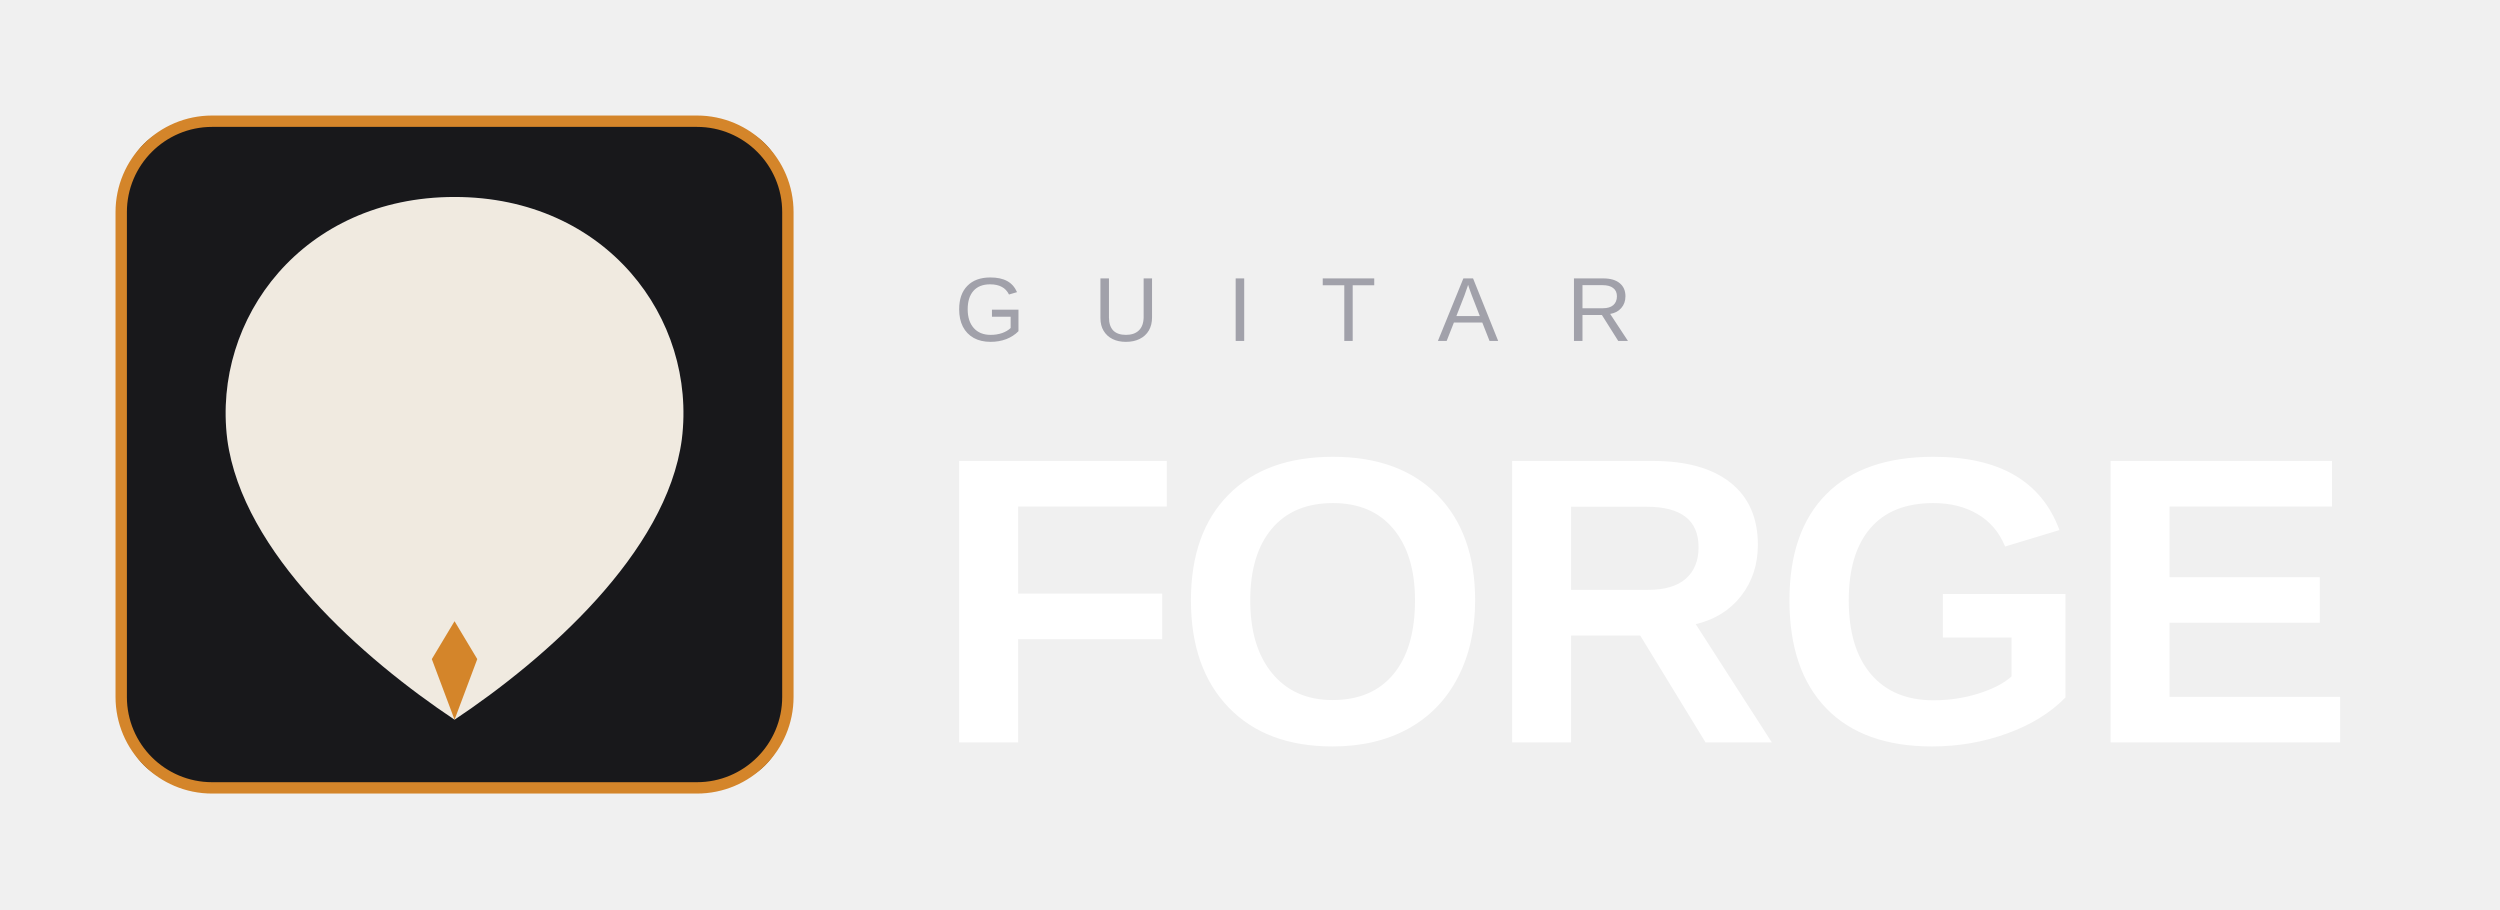
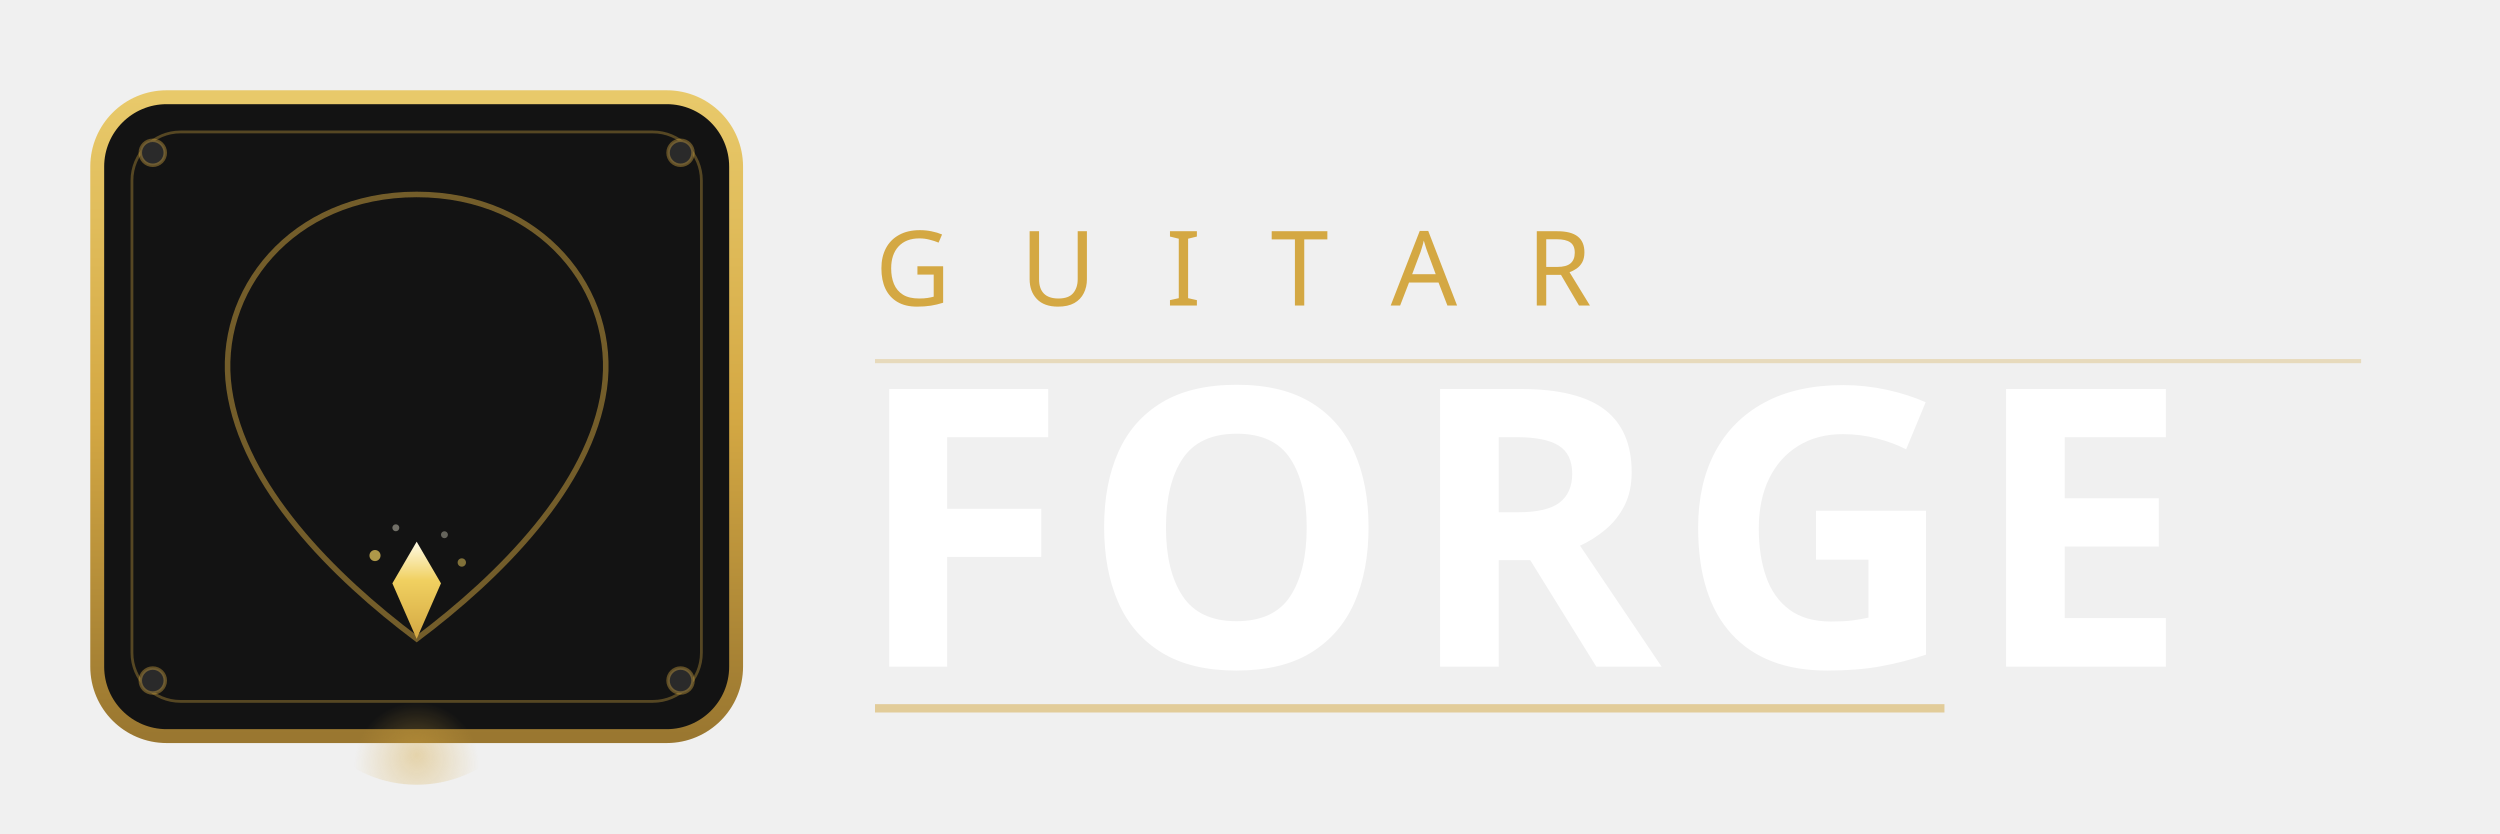
- <svg xmlns="http://www.w3.org/2000/svg" viewBox="0 0 330 120">
-   <path d="M60 26C80 26,92 42,90 58C88 73,72 87,60 95C48 87,32 73,30 58C28 42,40 26,60 26Z" fill="#F0EAE0" />
-   <path d="M60 95L57 87L60 82L63 87Z" fill="#D4852A" />
-   <path fill-rule="evenodd" fill="#18181B" d="M28 16 L92 16 Q104 16 104 28 L104 92 Q104 104 92 104 L28 104 Q16 104 16 92 L16 28 Q16 16 28 16Z            M60 26C80 26,92 42,90 58C88 73,72 87,60 95C48 87,32 73,30 58C28 42,40 26,60 26Z" />
-   <rect x="16" y="16" width="88" height="88" rx="12" fill="none" stroke="#D4852A" stroke-width="1.5" />
-   <text x="126" y="45" font-family="system-ui,-apple-system,'Helvetica Neue',Arial,sans-serif" font-size="12" font-weight="400" fill="#A1A1AA" letter-spacing="9">GUITAR</text>
-   <text x="123" y="98" font-family="system-ui,-apple-system,'Helvetica Neue',Arial,sans-serif" font-size="54" font-weight="900" fill="#FFFFFF" letter-spacing="-1">FORGE</text>
+ <svg xmlns="http://www.w3.org/2000/svg" viewBox="0 0 360 120">
+   <defs>
+     <radialGradient id="sparkGlow" cx="50%" cy="92%" r="25%" fx="50%" fy="88%">
+       <stop offset="0%" stop-color="#D4A843" stop-opacity="0.4" />
+       <stop offset="100%" stop-color="#D4A843" stop-opacity="0" />
+     </radialGradient>
+     <linearGradient id="goldEdge" x1="0" y1="0" x2="0" y2="1">
+       <stop offset="0%" stop-color="#E8C96A" />
+       <stop offset="50%" stop-color="#D4A843" />
+       <stop offset="100%" stop-color="#9A7730" />
+     </linearGradient>
+     <linearGradient id="sparkFlame" x1="0" y1="1" x2="0" y2="0">
+       <stop offset="0%" stop-color="#D4A843" />
+       <stop offset="60%" stop-color="#F0D060" />
+       <stop offset="100%" stop-color="#FFFBE6" />
+     </linearGradient>
+   </defs>
+   <rect x="14" y="14" width="92" height="92" rx="10" fill="#131313" stroke="url(#goldEdge)" stroke-width="2" />
+   <rect x="19" y="19" width="82" height="82" rx="7" fill="none" stroke="#D4A843" stroke-width="0.4" stroke-opacity="0.35" />
+   <circle cx="60" cy="95" r="18" fill="url(#sparkGlow)" />
+   <path fill-rule="evenodd" fill="#131313" d="M26 22 L94 22 Q100 22 100 28 L100 92 Q100 100 94 100 L26 100 Q22 100 22 92 L22 28 Q22 22 26 22Z            M60 28C78 28,89 42,87 56C85 70,72 83,60 92C48 83,35 70,33 56C31 42,42 28,60 28Z" />
+   <path d="M60 28C78 28,89 42,87 56C85 70,72 83,60 92C48 83,35 70,33 56C31 42,42 28,60 28Z" fill="none" stroke="#D4A843" stroke-width="0.8" stroke-opacity="0.5" />
+   <path d="M60 92L56.5 84L60 78L63.5 84Z" fill="url(#sparkFlame)" />
+   <circle cx="54" cy="80" r="0.8" fill="#F0D060" opacity="0.7" />
+   <circle cx="66.5" cy="81" r="0.6" fill="#F0D060" opacity="0.5" />
+   <circle cx="57" cy="76" r="0.5" fill="#FFFBE6" opacity="0.4" />
+   <circle cx="64" cy="77" r="0.5" fill="#FFFBE6" opacity="0.35" />
+   <circle cx="22" cy="22" r="1.8" fill="#2A2A2A" stroke="#D4A843" stroke-width="0.5" stroke-opacity="0.4" />
+   <circle cx="98" cy="22" r="1.8" fill="#2A2A2A" stroke="#D4A843" stroke-width="0.5" stroke-opacity="0.4" />
+   <circle cx="22" cy="98" r="1.8" fill="#2A2A2A" stroke="#D4A843" stroke-width="0.5" stroke-opacity="0.4" />
+   <circle cx="98" cy="98" r="1.8" fill="#2A2A2A" stroke="#D4A843" stroke-width="0.5" stroke-opacity="0.4" />
+   <text x="126" y="44" font-family="Oswald,Impact,'Arial Narrow',sans-serif" font-size="15" font-weight="400" fill="#D4A843" letter-spacing="10" text-rendering="geometricPrecision">GUITAR</text>
+   <line x1="126" y1="52" x2="340" y2="52" stroke="#D4A843" stroke-width="0.6" stroke-opacity="0.3" />
+   <text x="123" y="96" font-family="Oswald,Impact,'Arial Narrow',sans-serif" font-size="56" font-weight="700" fill="#FFFFFF" letter-spacing="2" text-rendering="geometricPrecision">FORGE</text>
+   <line x1="126" y1="102" x2="280" y2="102" stroke="#D4A843" stroke-width="1.2" stroke-opacity="0.5" />
</svg>
